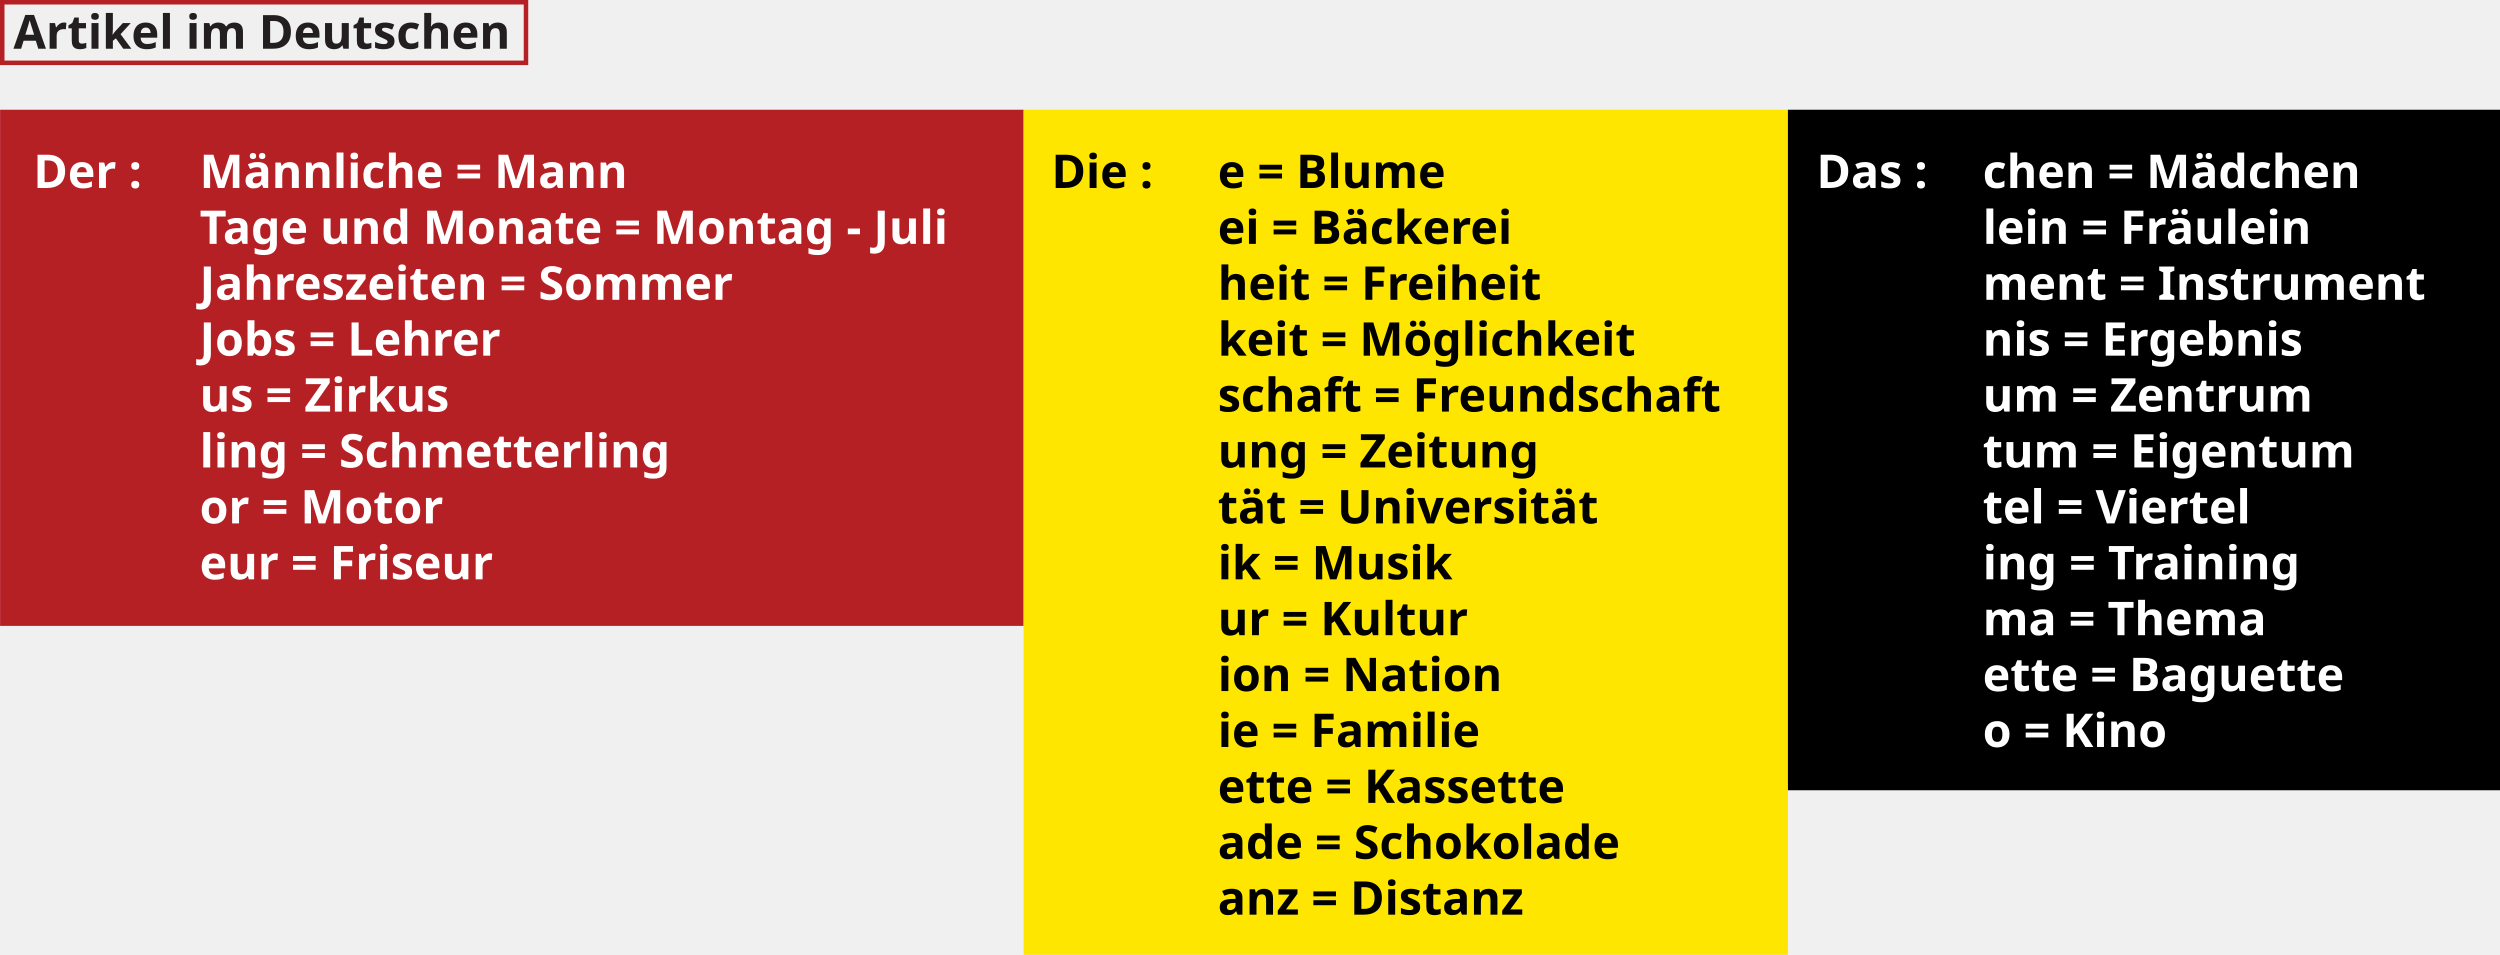
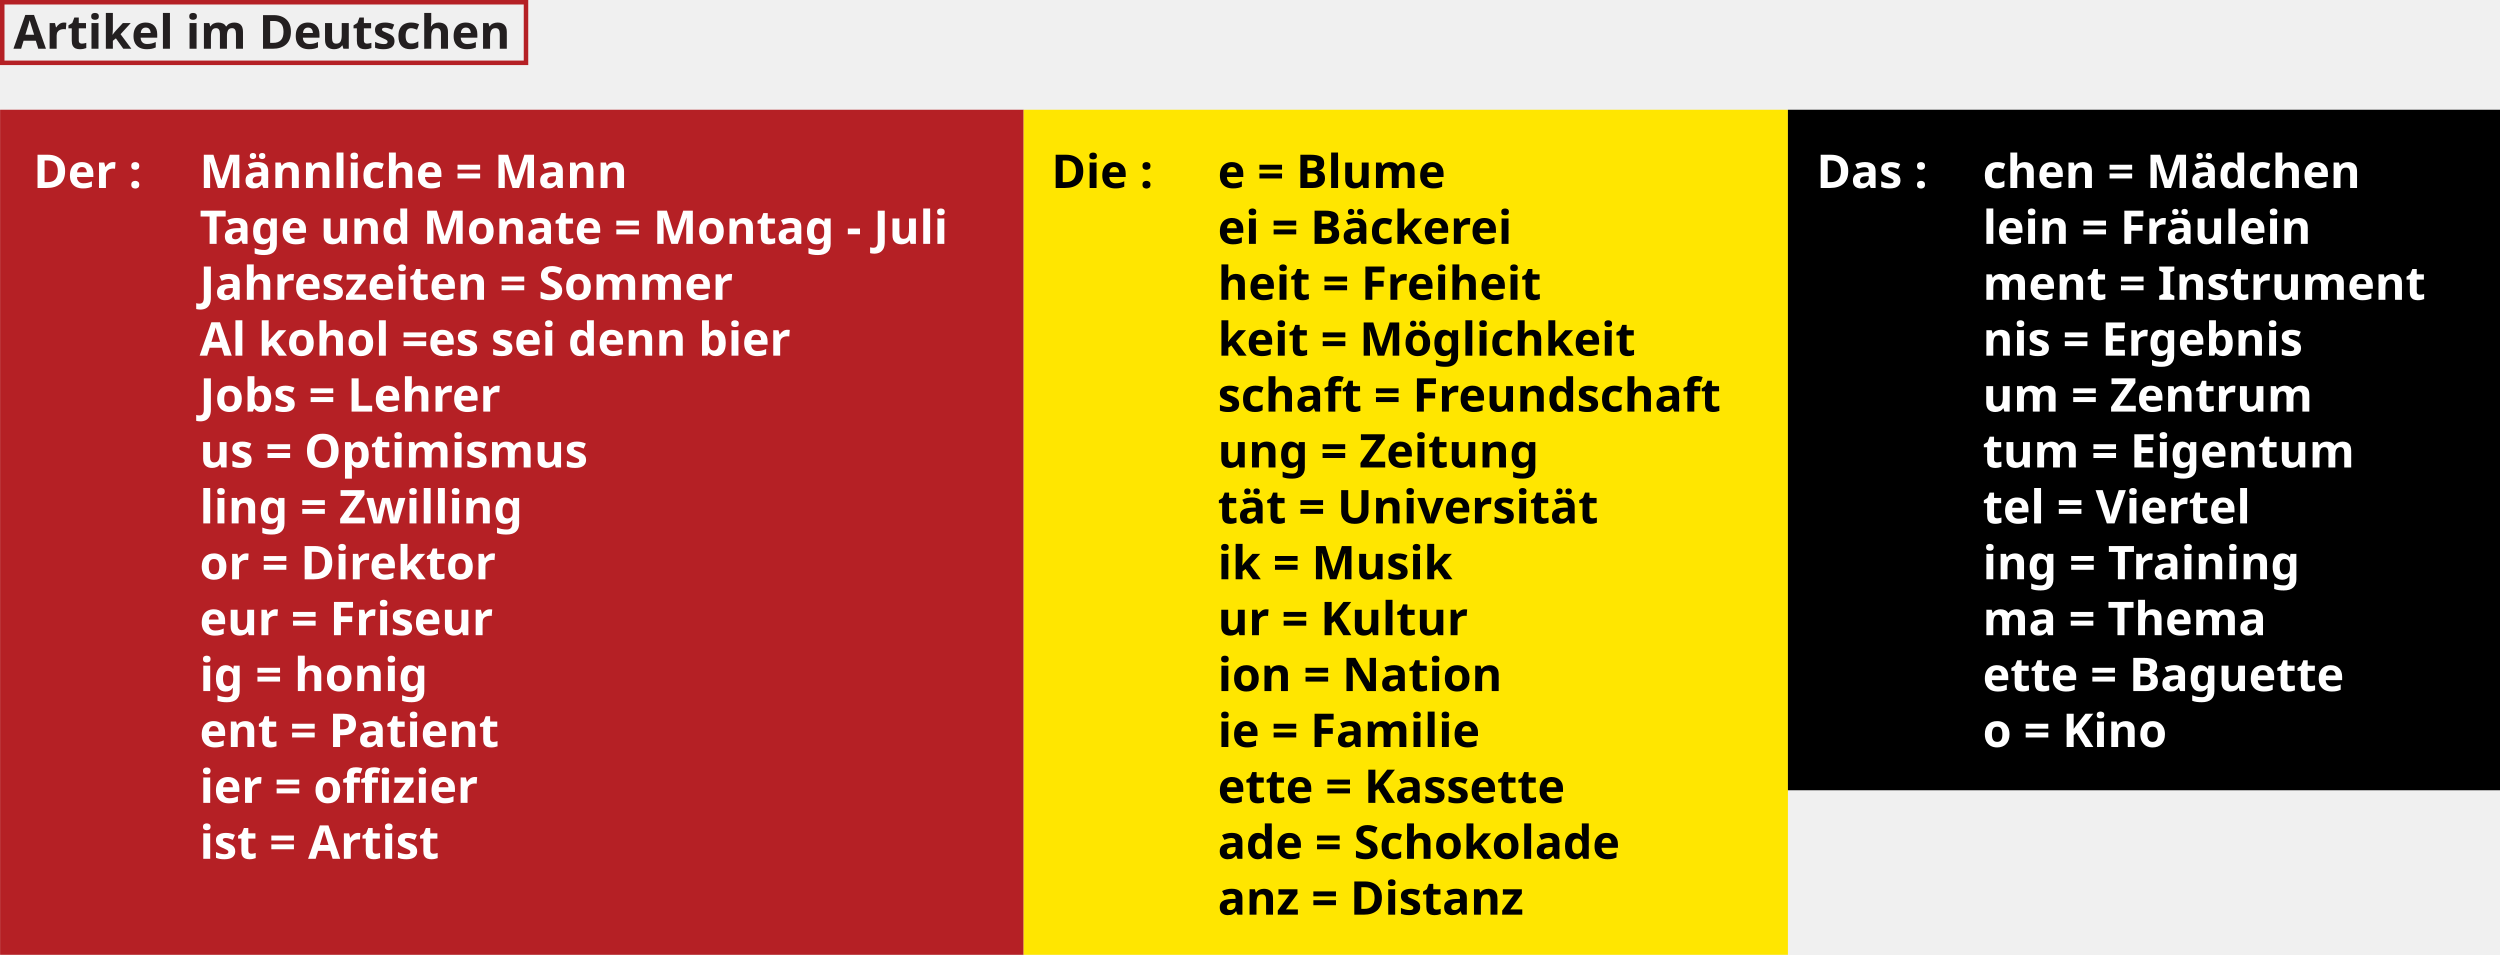
<svg xmlns="http://www.w3.org/2000/svg" id="Layer_1" data-name="Layer 1" viewBox="0 0 1113.03 425.09">
  <defs>
    <style>
      .cls-1 {
        fill: #231f20;
        font-family: Poppins-Bold, Poppins;
        font-size: 20.98px;
        font-weight: 700;
      }

      .cls-1, .cls-2, .cls-3, .cls-4 {
        isolation: isolate;
      }

      .cls-5, .cls-6, .cls-7 {
        stroke-width: 0px;
      }

      .cls-8 {
        fill: none;
        stroke: #b52025;
        stroke-miterlimit: 10;
        stroke-width: 2px;
      }

      .cls-3 {
        fill: #fff;
      }

      .cls-3, .cls-4 {
        font-family: Poppins-SemiBold, Poppins;
        font-size: 20.74px;
        font-weight: 600;
      }

      .cls-6 {
        fill: #b52025;
      }

      .cls-7 {
        fill: #ffe600;
      }
    </style>
  </defs>
-   <rect class="cls-6" x=".04" y="48.86" width="455.7" height="229.8" />
+   <rect class="cls-6" x=".04" y="48.86" width="455.7" height="376.23" />
  <g class="cls-2">
    <text class="cls-3" transform="translate(14.85 83.69)">
      <tspan x="0" y="0">Der :</tspan>
    </text>
  </g>
  <g class="cls-2">
    <text class="cls-3" transform="translate(88.88 83.69)">
      <tspan x="0" y="0">Männliche = Mann</tspan>
      <tspan x="0" y="24.89">Tage und Monate = Montag - Juli</tspan>
      <tspan x="0" y="49.78">Jahreszeiten = Sommer</tspan>
-       <tspan x="0" y="74.66">Jobs = Lehrer</tspan>
-       <tspan x="0" y="99.55">us = Zirkus</tspan>
-       <tspan x="0" y="124.44">ling = Schmetterling</tspan>
-       <tspan x="0" y="149.33">or = Motor</tspan>
-       <tspan x="0" y="174.22">eur = Friseur</tspan>
+       <tspan x="0" y="74.66">Al kohol =es sei denn bier</tspan>
+       <tspan x="0" y="99.55">Jobs = Lehrer</tspan>
+       <tspan x="0" y="124.44">us = Optimismus</tspan>
+       <tspan x="0" y="149.33">ling = Zwilling</tspan>
+       <tspan x="0" y="174.22">or = Direktor</tspan>
+       <tspan x="0" y="199.1">eur = Friseur</tspan>
+       <tspan x="0" y="223.99">ig = honig</tspan>
+       <tspan x="0" y="248.88">ent = Patient</tspan>
+       <tspan x="0" y="273.77">ier = offizier </tspan>
+       <tspan x="0" y="298.66">ist = Artist</tspan>
    </text>
  </g>
  <rect class="cls-7" x="455.74" y="48.86" width="340.26" height="376.23" />
  <g class="cls-2">
    <text class="cls-4" transform="translate(468.14 83.69)">
      <tspan x="0" y="0">Die :</tspan>
    </text>
  </g>
  <g class="cls-2">
    <text class="cls-4" transform="translate(542.17 83.69)">
      <tspan x="0" y="0">e = Blume</tspan>
-       <tspan x="0" y="24.89">ei = Bäckerei</tspan>
-       <tspan x="0" y="49.78">heit = Freiheit</tspan>
-       <tspan x="0" y="74.66">keit = Möglichkeit</tspan>
-       <tspan x="0" y="99.55">schaft = Freundschaft</tspan>
-       <tspan x="0" y="124.44">ung = Zeitung</tspan>
-       <tspan x="0" y="149.33">tät = Universität</tspan>
-       <tspan x="0" y="174.22">ik = Musik</tspan>
-       <tspan x="0" y="199.1">ur = Kultur</tspan>
-       <tspan x="0" y="223.99">ion = Nation</tspan>
-       <tspan x="0" y="248.88">ie = Familie</tspan>
-       <tspan x="0" y="273.77">ette = Kassette</tspan>
-       <tspan x="0" y="298.66">ade = Schokolade</tspan>
-       <tspan x="0" y="323.54">anz = Distanz</tspan>
+     </text>
+     <text class="cls-4" transform="translate(542.17 108.58)">
+       <tspan x="0" y="0">ei = Bäckerei</tspan>
+     </text>
+     <text class="cls-4" transform="translate(542.17 133.47)">
+       <tspan x="0" y="0">heit = Freiheit</tspan>
+     </text>
+     <text class="cls-4" transform="translate(542.17 158.35)">
+       <tspan x="0" y="0">keit = Möglichkeit</tspan>
+     </text>
+     <text class="cls-4" transform="translate(542.17 183.24)">
+       <tspan x="0" y="0">schaft = Freundschaft</tspan>
+     </text>
+     <text class="cls-4" transform="translate(542.17 208.13)">
+       <tspan x="0" y="0">ung = Zeitung</tspan>
+     </text>
+     <text class="cls-4" transform="translate(542.17 233.02)">
+       <tspan x="0" y="0">tät = Universität</tspan>
+     </text>
+     <text class="cls-4" transform="translate(542.17 257.91)">
+       <tspan x="0" y="0">ik = Musik</tspan>
+     </text>
+     <text class="cls-4" transform="translate(542.17 282.79)">
+       <tspan x="0" y="0">ur = Kultur</tspan>
+     </text>
+     <text class="cls-4" transform="translate(542.17 307.68)">
+       <tspan x="0" y="0">ion = Nation</tspan>
+     </text>
+     <text class="cls-4" transform="translate(542.17 332.57)">
+       <tspan x="0" y="0">ie = Familie</tspan>
+     </text>
+     <text class="cls-4" transform="translate(542.17 357.46)">
+       <tspan x="0" y="0">ette = Kassette</tspan>
+     </text>
+     <text class="cls-4" transform="translate(542.17 382.35)">
+       <tspan x="0" y="0">ade = Schokolade</tspan>
+     </text>
+     <text class="cls-4" transform="translate(542.17 407.23)">
+       <tspan x="0" y="0">anz = Distanz</tspan>
    </text>
  </g>
  <rect class="cls-5" x="796" y="48.86" width="317.03" height="302.97" />
  <g class="cls-2">
    <text class="cls-3" transform="translate(808.72 83.69)">
      <tspan x="0" y="0">Das :</tspan>
    </text>
  </g>
-   <text class="cls-3" transform="translate(882.74 83.69)">
-     <tspan x="0" y="0">chen = Mädchen</tspan>
-     <tspan x="0" y="24.89">lein = Fräulein</tspan>
-     <tspan x="0" y="49.78">ment = Instrument</tspan>
-     <tspan x="0" y="74.66">nis = Ergebnis</tspan>
-     <tspan x="0" y="99.55">um = Zentrum</tspan>
-     <tspan x="0" y="124.44">tum = Eigentum</tspan>
-     <tspan x="0" y="149.33">tel = Viertel</tspan>
-     <tspan x="0" y="174.22">ing = Training</tspan>
-     <tspan x="0" y="199.1">ma = Thema</tspan>
-     <tspan x="0" y="223.99">ette = Baguette</tspan>
-     <tspan x="0" y="248.88">o = Kino</tspan>
-   </text>
+   <g class="cls-2">
+     <text class="cls-3" transform="translate(882.74 83.69)">
+       <tspan x="0" y="0">chen = Mädchen</tspan>
+     </text>
+     <text class="cls-3" transform="translate(882.74 108.58)">
+       <tspan x="0" y="0">lein = Fräulein</tspan>
+     </text>
+     <text class="cls-3" transform="translate(882.74 133.47)">
+       <tspan x="0" y="0">ment = Instrument</tspan>
+     </text>
+     <text class="cls-3" transform="translate(882.74 158.35)">
+       <tspan x="0" y="0">nis = Ergebnis</tspan>
+     </text>
+     <text class="cls-3" transform="translate(882.74 183.24)">
+       <tspan x="0" y="0">um = Zentrum</tspan>
+     </text>
+     <text class="cls-3" transform="translate(882.74 208.13)">
+       <tspan x="0" y="0">tum = Eigentum</tspan>
+     </text>
+     <text class="cls-3" transform="translate(882.74 233.02)">
+       <tspan x="0" y="0">tel = Viertel</tspan>
+     </text>
+     <text class="cls-3" transform="translate(882.74 257.91)">
+       <tspan x="0" y="0">ing = Training</tspan>
+     </text>
+     <text class="cls-3" transform="translate(882.74 282.79)">
+       <tspan x="0" y="0">ma = Thema</tspan>
+     </text>
+     <text class="cls-3" transform="translate(882.74 307.68)">
+       <tspan x="0" y="0">ette = Baguette</tspan>
+     </text>
+     <text class="cls-3" transform="translate(882.74 332.57)">
+       <tspan x="0" y="0">o = Kino</tspan>
+     </text>
+   </g>
  <g>
    <g class="cls-2">
      <text class="cls-1" transform="translate(5.98 21.71)">
        <tspan x="0" y="0">Artikel im Deutschen</tspan>
      </text>
    </g>
    <rect class="cls-8" x="1" y="1" width="233.18" height="26.97" />
  </g>
</svg>
